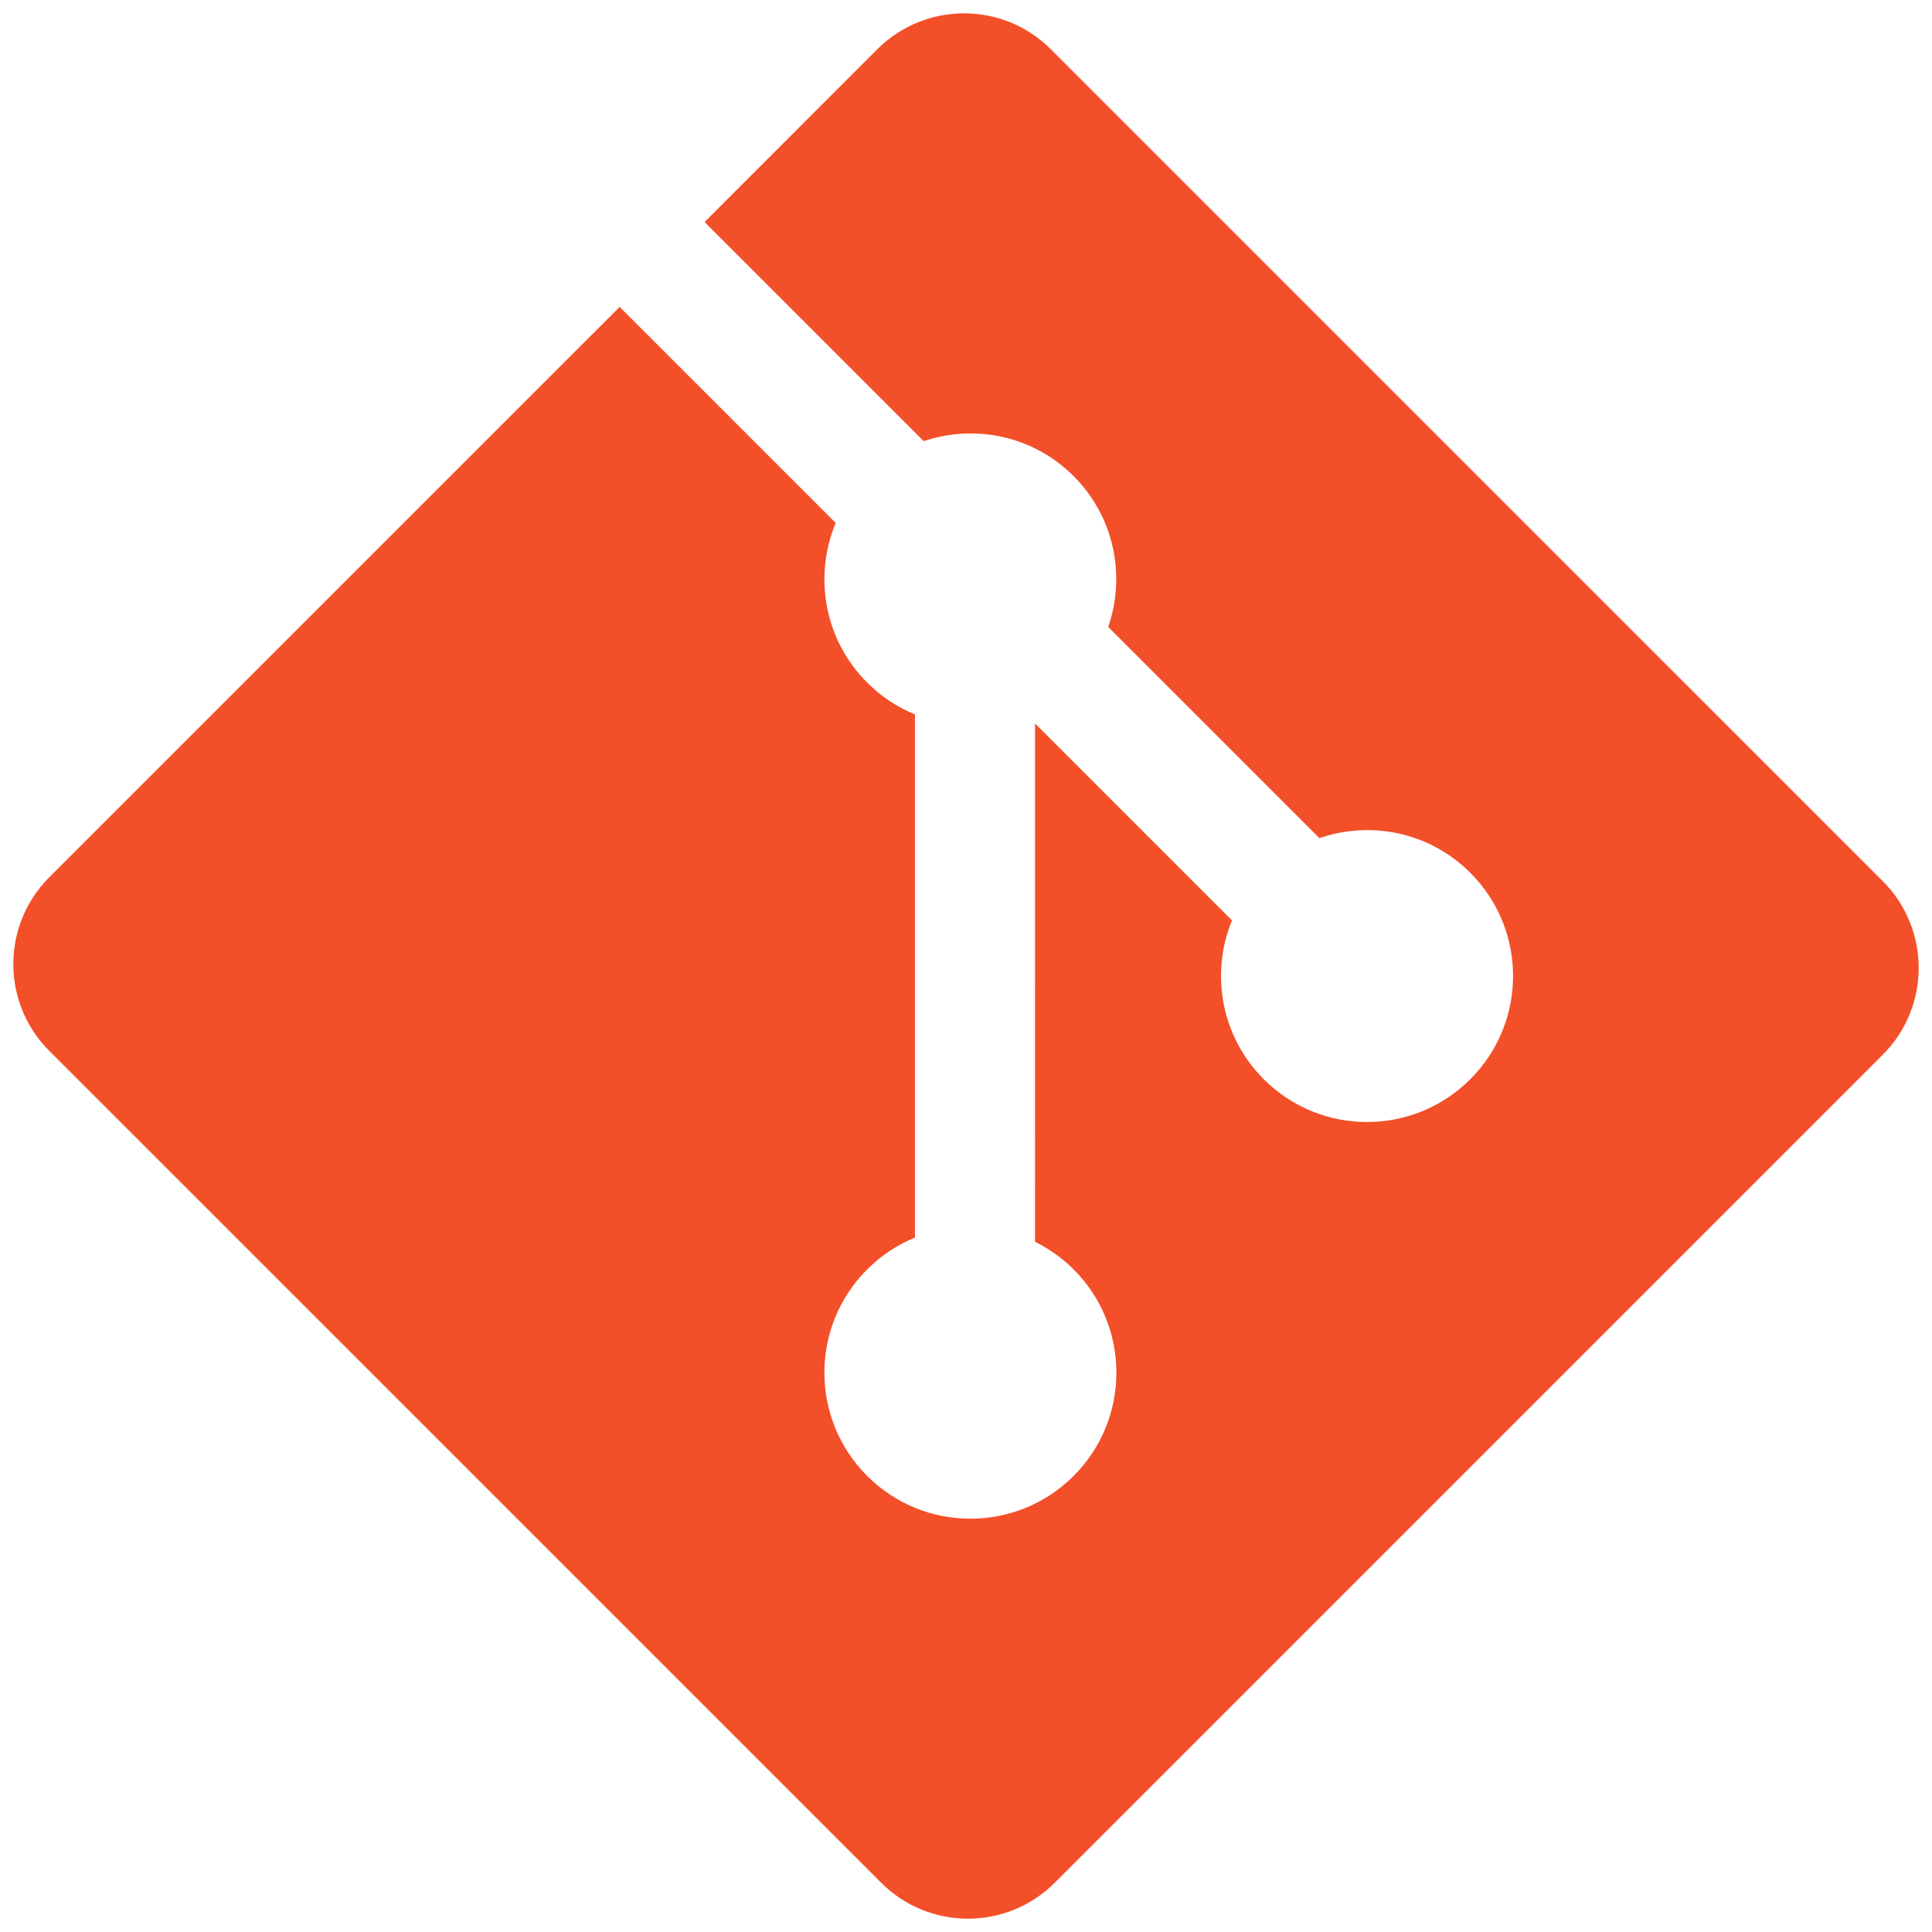
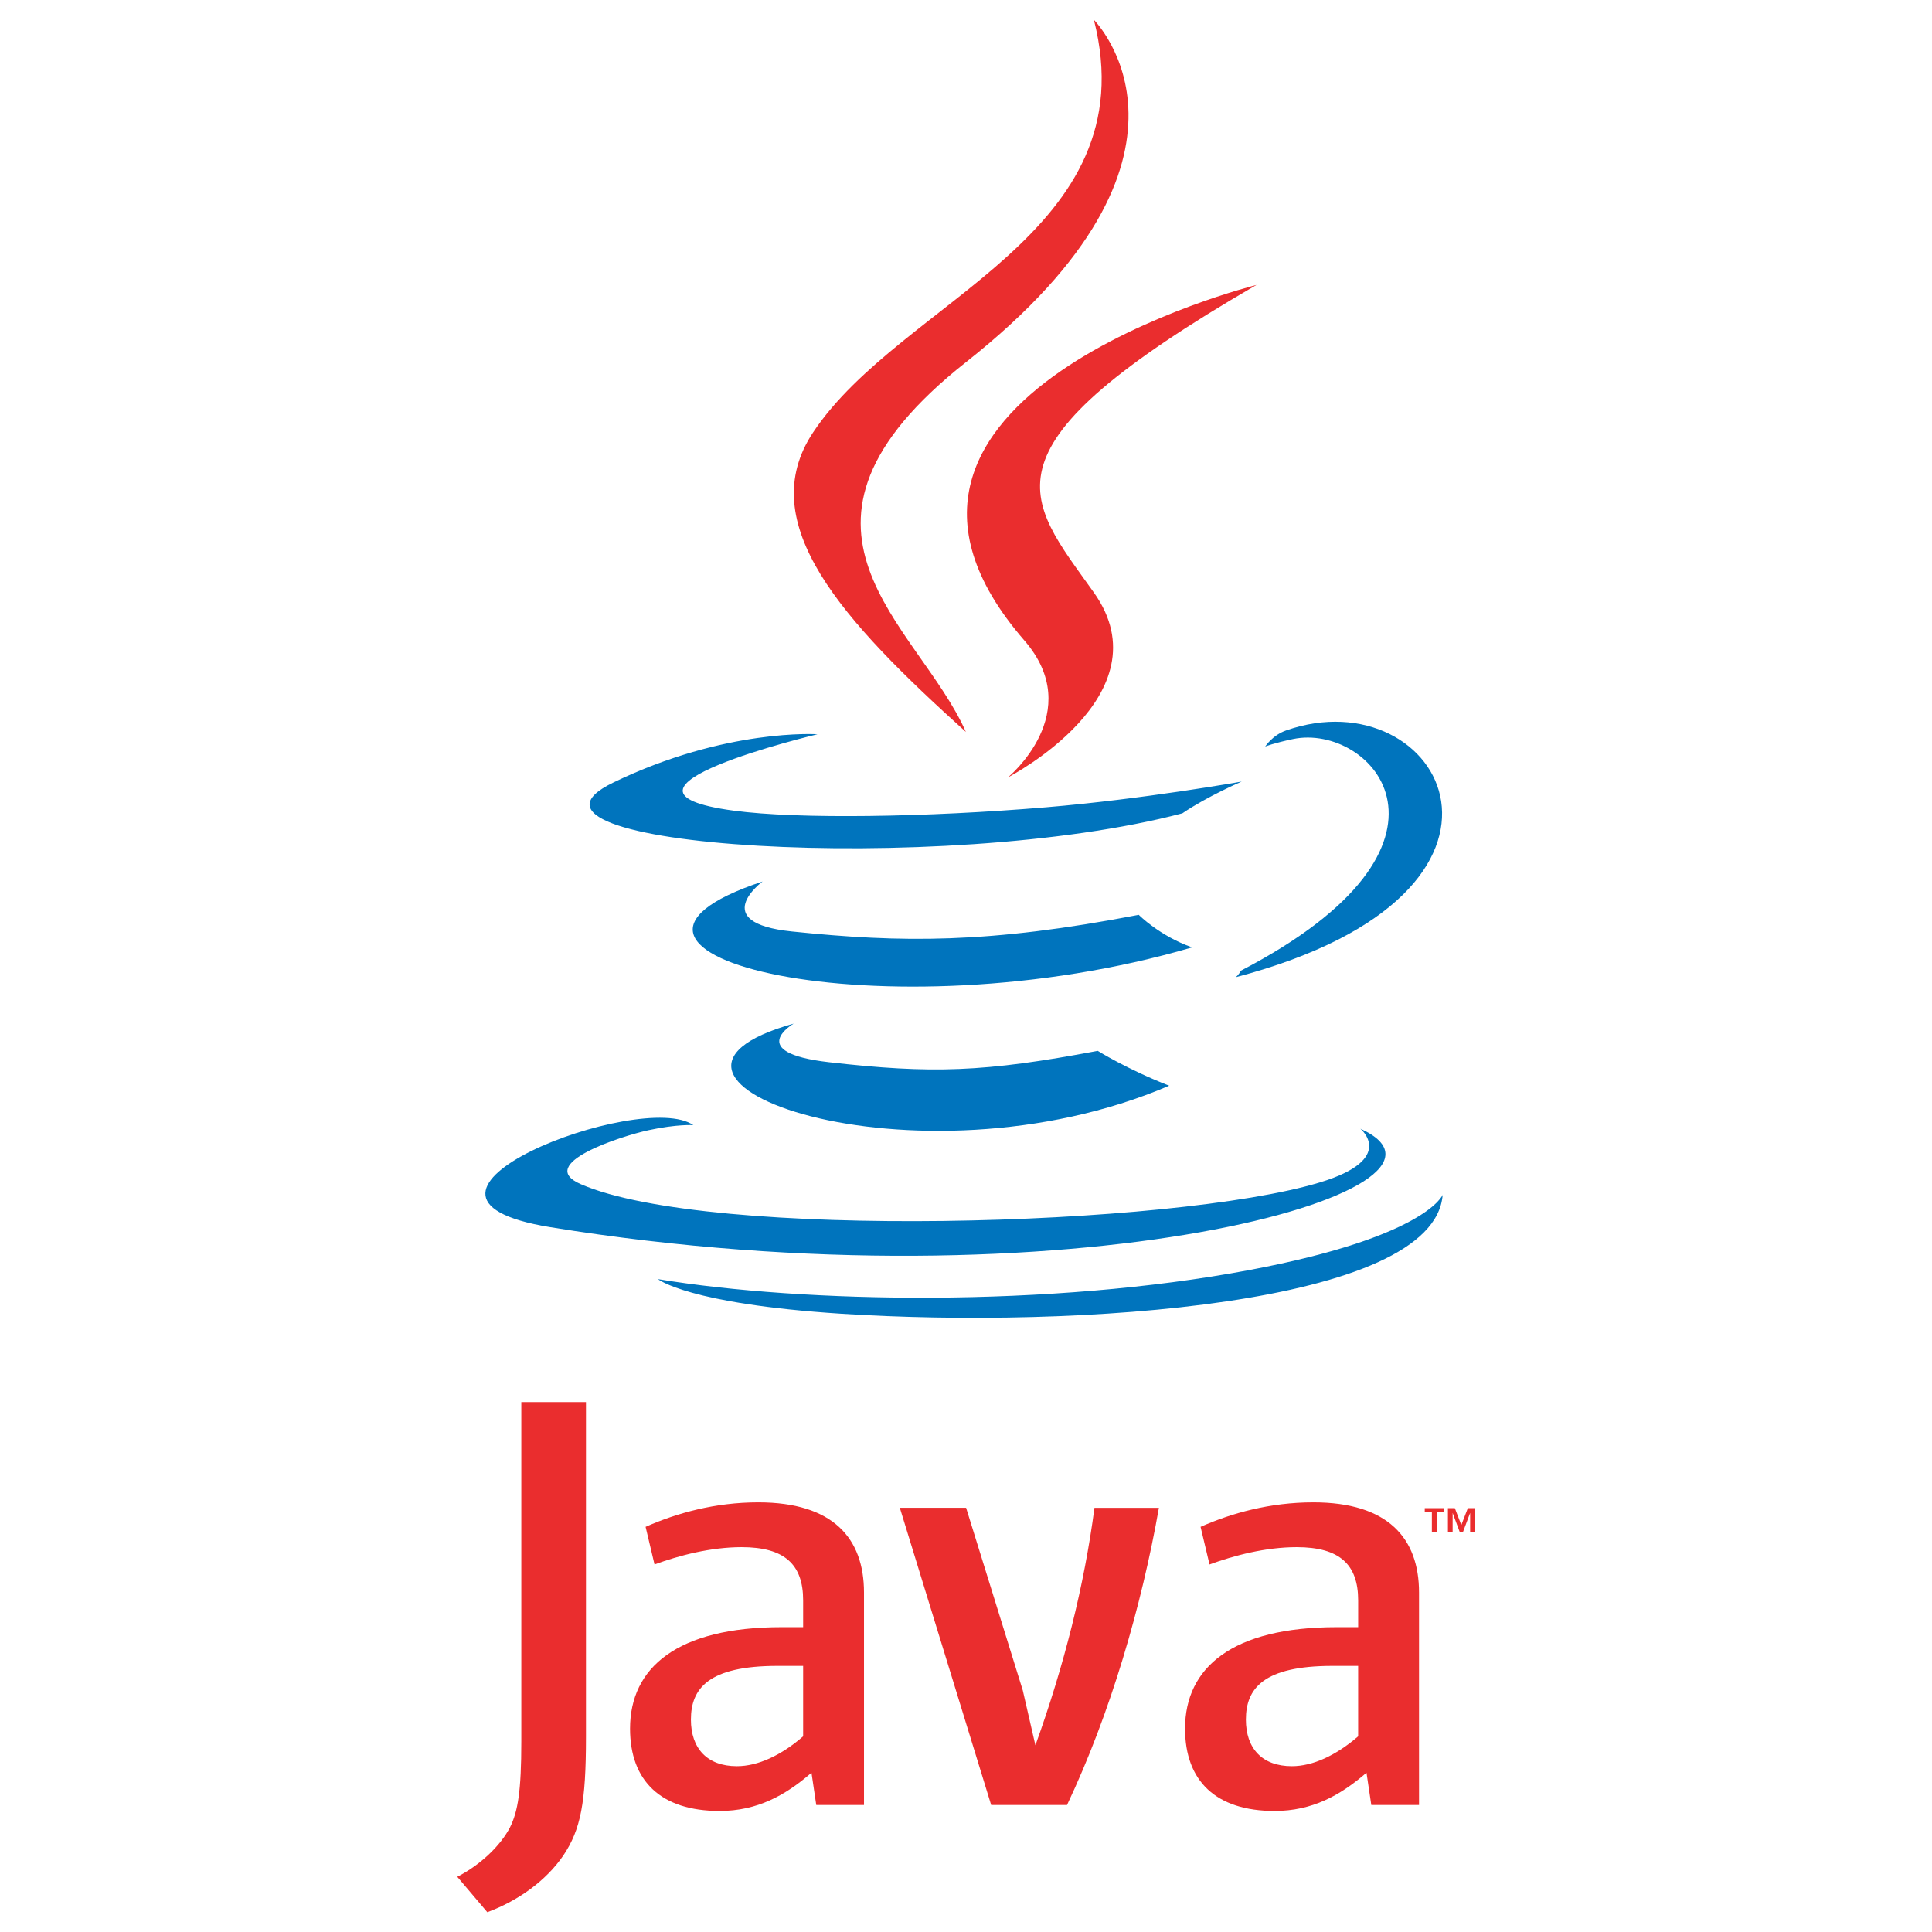
- <svg xmlns="http://www.w3.org/2000/svg" viewBox="0 0 128 128" height="128" width="128">
-   <path fill="#F34F29" d="M124.737 58.378l-55.116-55.114c-3.172-3.174-8.32-3.174-11.497 0l-11.444 11.446 14.518 14.518c3.375-1.139 7.243-.375 9.932 2.314 2.703 2.706 3.461 6.607 2.294 9.993l13.992 13.993c3.385-1.167 7.292-.413 9.994 2.295 3.78 3.777 3.78 9.9 0 13.679-3.78 3.78-9.901 3.78-13.683 0-2.842-2.844-3.545-7.019-2.105-10.521l-13.048-13.048-.002 34.341c.922.455 1.791 1.063 2.559 1.828 3.778 3.777 3.778 9.898 0 13.683-3.779 3.777-9.904 3.777-13.679 0-3.778-3.784-3.778-9.905 0-13.683.934-.933 2.014-1.638 3.167-2.11v-34.659c-1.153-.472-2.231-1.172-3.167-2.111-2.862-2.86-3.551-7.06-2.083-10.576l-14.313-14.313-37.792 37.79c-3.175 3.177-3.175 8.325 0 11.5l55.117 55.114c3.174 3.174 8.32 3.174 11.499 0l54.858-54.858c3.174-3.176 3.174-8.327-.001-11.501z" />
+ <svg viewBox="0 0 128 128">
+   <path fill="#0074BD" d="M52.581 67.817s-3.284 1.911 2.341 2.557c6.814.778 10.297.666 17.805-.753 0 0 1.979 1.237 4.735 2.309-16.836 7.213-38.104-.418-24.881-4.113zM50.522 58.402s-3.684 2.729 1.945 3.311c7.28.751 13.027.813 22.979-1.103 0 0 1.373 1.396 3.536 2.157-20.352 5.954-43.021.469-28.46-4.365z" />
+   <path fill="#EA2D2E" d="M67.865 42.431c4.151 4.778-1.088 9.074-1.088 9.074s10.533-5.437 5.696-12.248c-4.519-6.349-7.982-9.502 10.771-20.378.001 0-29.438 7.35-15.379 23.552z" />
+   <path fill="#0074BD" d="M90.132 74.781s2.432 2.005-2.678 3.555c-9.716 2.943-40.444 3.831-48.979.117-3.066-1.335 2.687-3.187 4.496-3.576 1.887-.409 2.965-.334 2.965-.334-3.412-2.403-22.055 4.719-9.469 6.762 34.324 5.563 62.567-2.506 53.665-6.524zM54.162 48.647s-15.629 3.713-5.534 5.063c4.264.57 12.758.439 20.676-.225 6.469-.543 12.961-1.704 12.961-1.704s-2.279.978-3.93 2.104c-15.874 4.175-46.533 2.23-37.706-2.038 7.463-3.611 13.533-3.2 13.533-3.2zM82.2 64.317c16.135-8.382 8.674-16.438 3.467-15.353-1.273.266-1.845.496-1.845.496s.475-.744 1.378-1.063c10.302-3.62 18.223 10.681-3.322 16.345 0 0 .247-.224.322-.425z" />
+   <path fill="#EA2D2E" d="M72.474 1.313s8.935 8.939-8.476 22.682c-13.962 11.027-3.184 17.313-.006 24.498-8.15-7.354-14.128-13.828-10.118-19.852 5.889-8.842 22.204-13.131 18.6-27.328z" />
+   <path fill="#0074BD" d="M55.749 87.039c15.484.99 39.269-.551 39.832-7.878 0 0-1.082 2.777-12.799 4.981-13.218 2.488-29.523 2.199-39.191.603 0 0 1.98 1.64 12.158 2.294z" />
+   <path fill="#EA2D2E" d="M94.866 100.181h-.472v-.264h1.27v.264h-.47v1.317h-.329l.001-1.317zm2.535.066h-.006l-.468 1.251h-.216l-.465-1.251h-.005v1.251h-.312v-1.581h.457l.431 1.119.432-1.119h.454v1.581h-.302v-1.251zM53.211 115.037c-1.46 1.266-3.004 1.978-4.391 1.978-1.974 0-3.045-1.186-3.045-3.085 0-2.055 1.146-3.56 5.738-3.56h1.697v4.667h.001zm4.031 4.548v-14.077c0-3.599-2.053-5.973-6.997-5.973-2.886 0-5.416.714-7.473 1.622l.592 2.493c1.62-.595 3.715-1.147 5.771-1.147 2.85 0 4.075 1.147 4.075 3.521v1.779h-1.424c-6.921 0-10.044 2.685-10.044 6.723 0 3.479 2.058 5.456 5.933 5.456 2.49 0 4.351-1.028 6.088-2.533l.316 2.137h3.163v-.001zM70.694 119.585h-5.027l-6.051-19.689h4.391l3.756 12.099.835 3.635c1.896-5.258 3.24-10.596 3.912-15.733h4.271c-1.143 6.481-3.203 13.598-6.087 19.688zM89.982 115.037c-1.465 1.266-3.01 1.978-4.392 1.978-1.976 0-3.046-1.186-3.046-3.085 0-2.055 1.149-3.56 5.736-3.56h1.701v4.667h.001zm4.033 4.548v-14.077c0-3.599-2.059-5.973-6.999-5.973-2.889 0-5.418.714-7.475 1.622l.593 2.493c1.62-.595 3.718-1.147 5.774-1.147 2.846 0 4.074 1.147 4.074 3.521v1.779h-1.424c-6.923 0-10.045 2.685-10.045 6.723 0 3.479 2.056 5.456 5.93 5.456 2.491 0 4.349-1.028 6.091-2.533l.318 2.137h3.163v-.001zM37.322 122.931c-1.147 1.679-3.005 3.008-5.037 3.757l-1.989-2.345c1.547-.794 2.872-2.075 3.489-3.269.532-1.063.753-2.43.753-5.701v-22.482h4.284v22.173c0 4.375-.348 6.144-1.5 7.867z" />
</svg>
